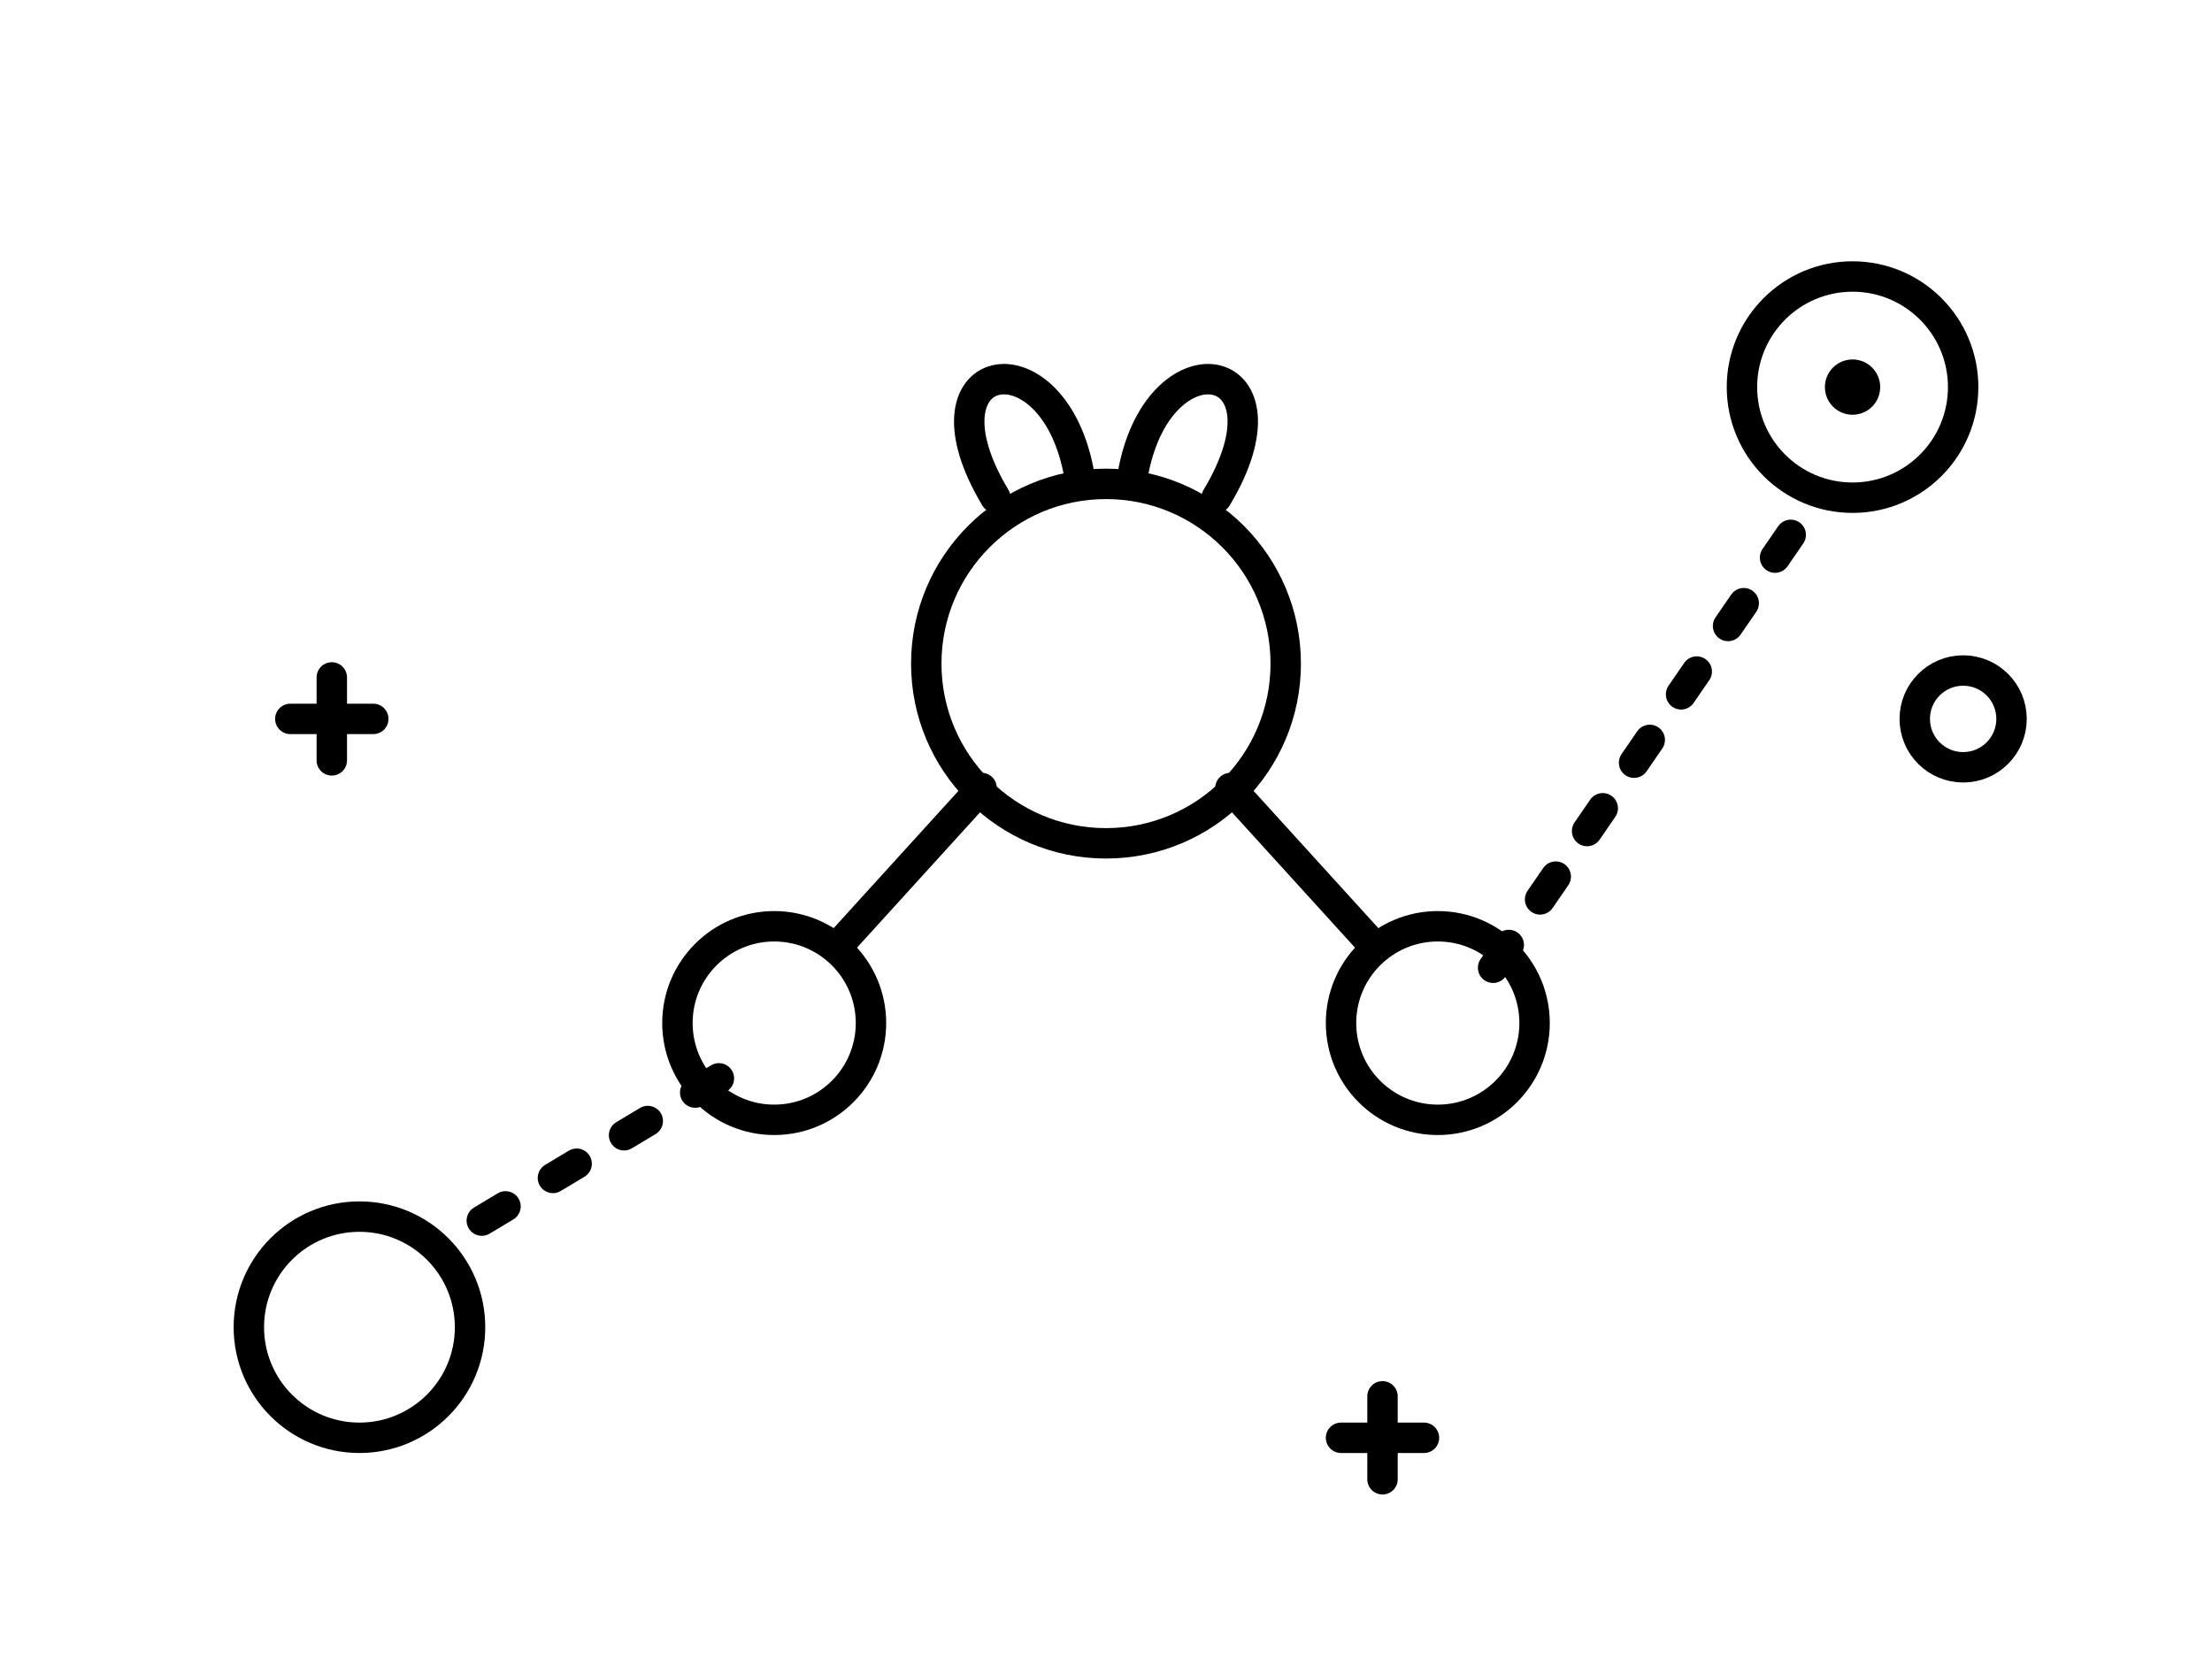
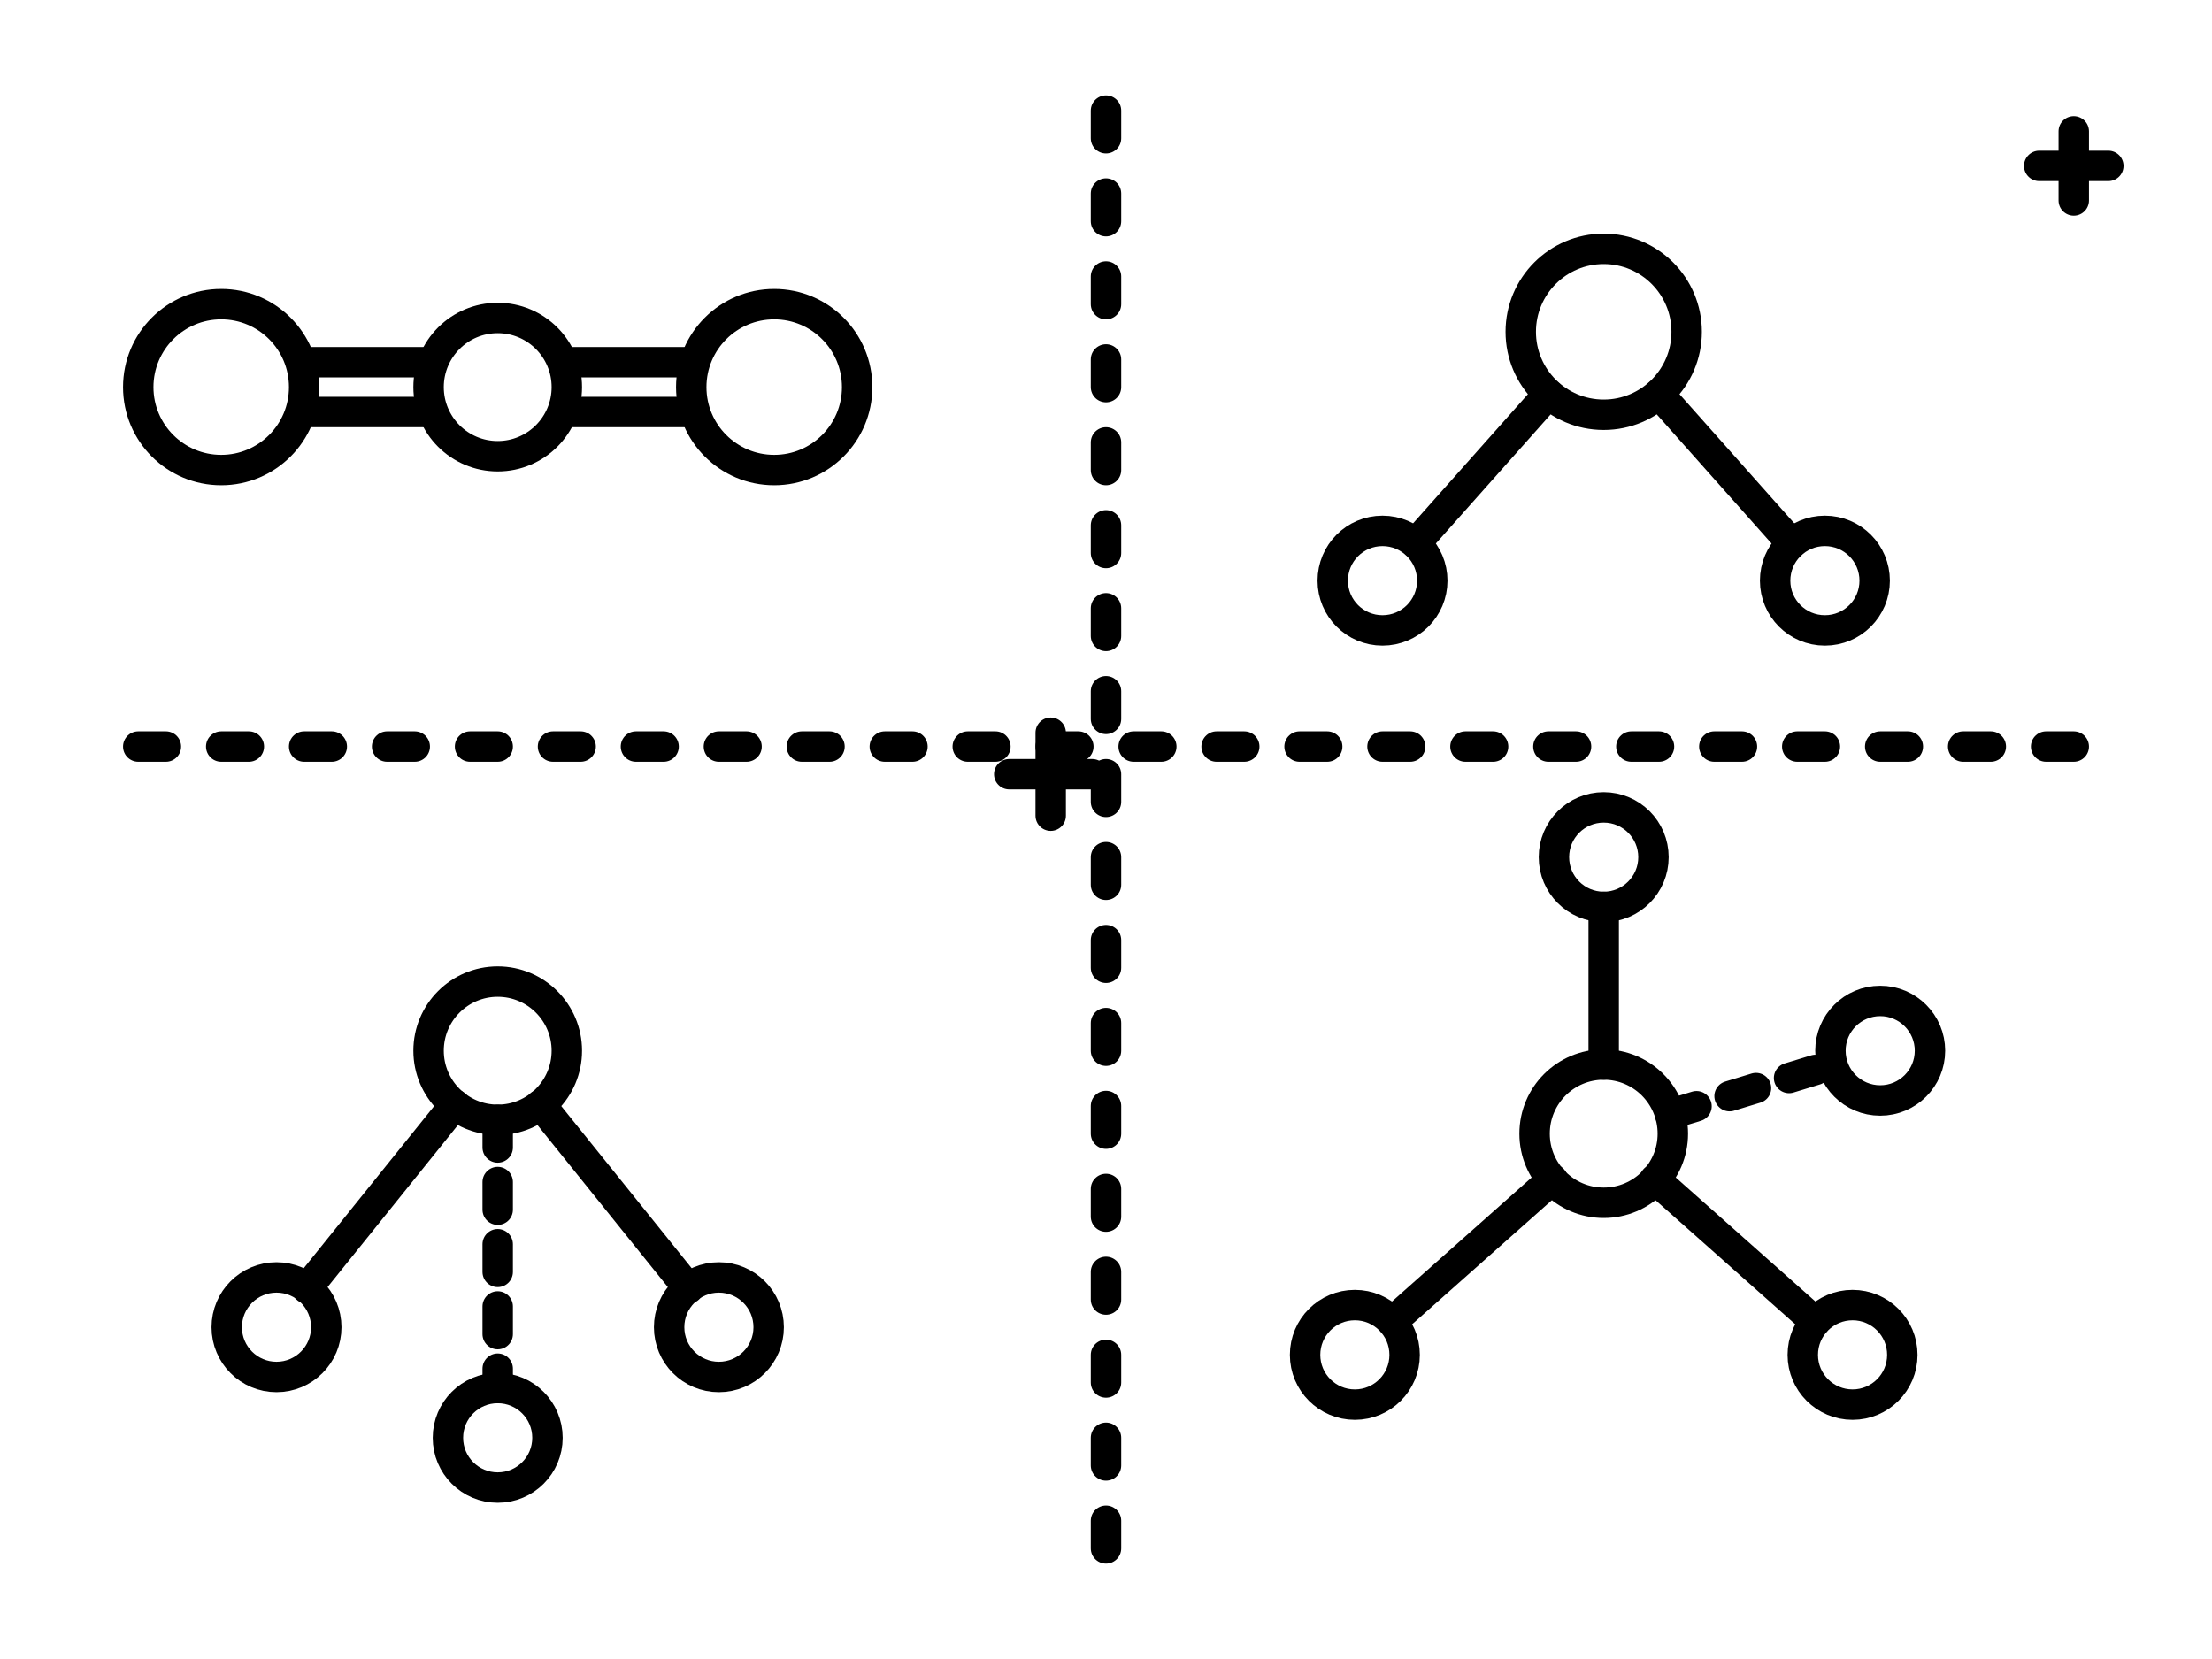
<svg xmlns="http://www.w3.org/2000/svg" viewBox="0 0 160 120" fill="none" stroke="#000" stroke-width="2.2" stroke-linecap="round" stroke-linejoin="round">
-   <circle cx="80" cy="48" r="13" />
-   <circle cx="56" cy="74" r="7" />
-   <circle cx="104" cy="74" r="7" />
-   <path d="M71 57L61 68" />
-   <path d="M89 57L99 68" />
-   <path d="M72 36C66 26 76 24 78 34" />
-   <path d="M88 36C94 26 84 24 82 34" />
-   <circle cx="134" cy="28" r="8" />
-   <path d="M108 70L130 38" stroke-dasharray="2 4" />
-   <circle cx="26" cy="96" r="8" />
-   <path d="M52 78L32 90" stroke-dasharray="2 4" />
-   <circle cx="142" cy="52" r="3.5" />
-   <circle cx="134" cy="28" r="2" fill="#000" stroke="none" />
-   <path d="M24 49V55M21 52H27" />
-   <path d="M100 101V107M97 104H103" />
+   <path d="M31 29.8L22 29.8M31 26.2L22 26.2M41 26.2L50 26.2M41 29.8L50 29.8" />
+   <path d="M31 28a5 5 0 1 0 10 0a5 5 0 1 0 -10 0" />
+   <path d="M10 28a6 6 0 1 0 12 0a6 6 0 1 0 -12 0M50 28a6 6 0 1 0 12 0a6 6 0 1 0 -12 0" />
+   <path d="M112 28.5L102.4 39.3M120 28.5L129.6 39.3" />
+   <path d="M110 24a6 6 0 1 0 12 0a6 6 0 1 0 -12 0" />
+   <path d="M96.4 42a3.6 3.6 0 1 0 7.2 0a3.6 3.6 0 1 0 -7.2 0M128.4 42a3.6 3.6 0 1 0 7.2 0a3.6 3.6 0 1 0 -7.2 0" />
+   <path d="M32.9 79.9L22.2 93.2M39.1 79.9L49.8 93.2" />
+   <path d="M36 81L36 100.4" stroke-dasharray="2 2.5" />
+   <path d="M31 76a5 5 0 1 0 10 0a5 5 0 1 0 -10 0" />
+   <path d="M16.4 96a3.6 3.6 0 1 0 7.2 0a3.6 3.6 0 1 0 -7.2 0M48.4 96a3.6 3.6 0 1 0 7.2 0a3.6 3.6 0 1 0 -7.2 0M32.4 104a3.6 3.6 0 1 0 7.2 0a3.6 3.6 0 1 0 -7.2 0" />
+   <path d="M116 77L116 65.6M112.3 85.3L100.7 95.6M119.7 85.3L131.3 95.6" />
+   <path d="M120.8 80.6L132.6 77" stroke-dasharray="2 2.5" />
+   <path d="M111 82a5 5 0 1 0 10 0a5 5 0 1 0 -10 0" />
+   <path d="M112.4 62a3.6 3.6 0 1 0 7.2 0a3.6 3.6 0 1 0 -7.2 0M94.4 98a3.6 3.6 0 1 0 7.2 0a3.6 3.6 0 1 0 -7.2 0M130.4 98a3.6 3.6 0 1 0 7.2 0a3.6 3.6 0 1 0 -7.2 0M132.4 76a3.6 3.6 0 1 0 7.2 0a3.6 3.6 0 1 0 -7.2 0" />
+   <path d="M10 54H150" stroke-dasharray="2 4" />
+   <path d="M80 8V112" stroke-dasharray="2 4" />
+   <path d="M76 53V59M73 56H79" />
+   <path d="M150 9.5V14.5M147.5 12H152.5" />
</svg>
